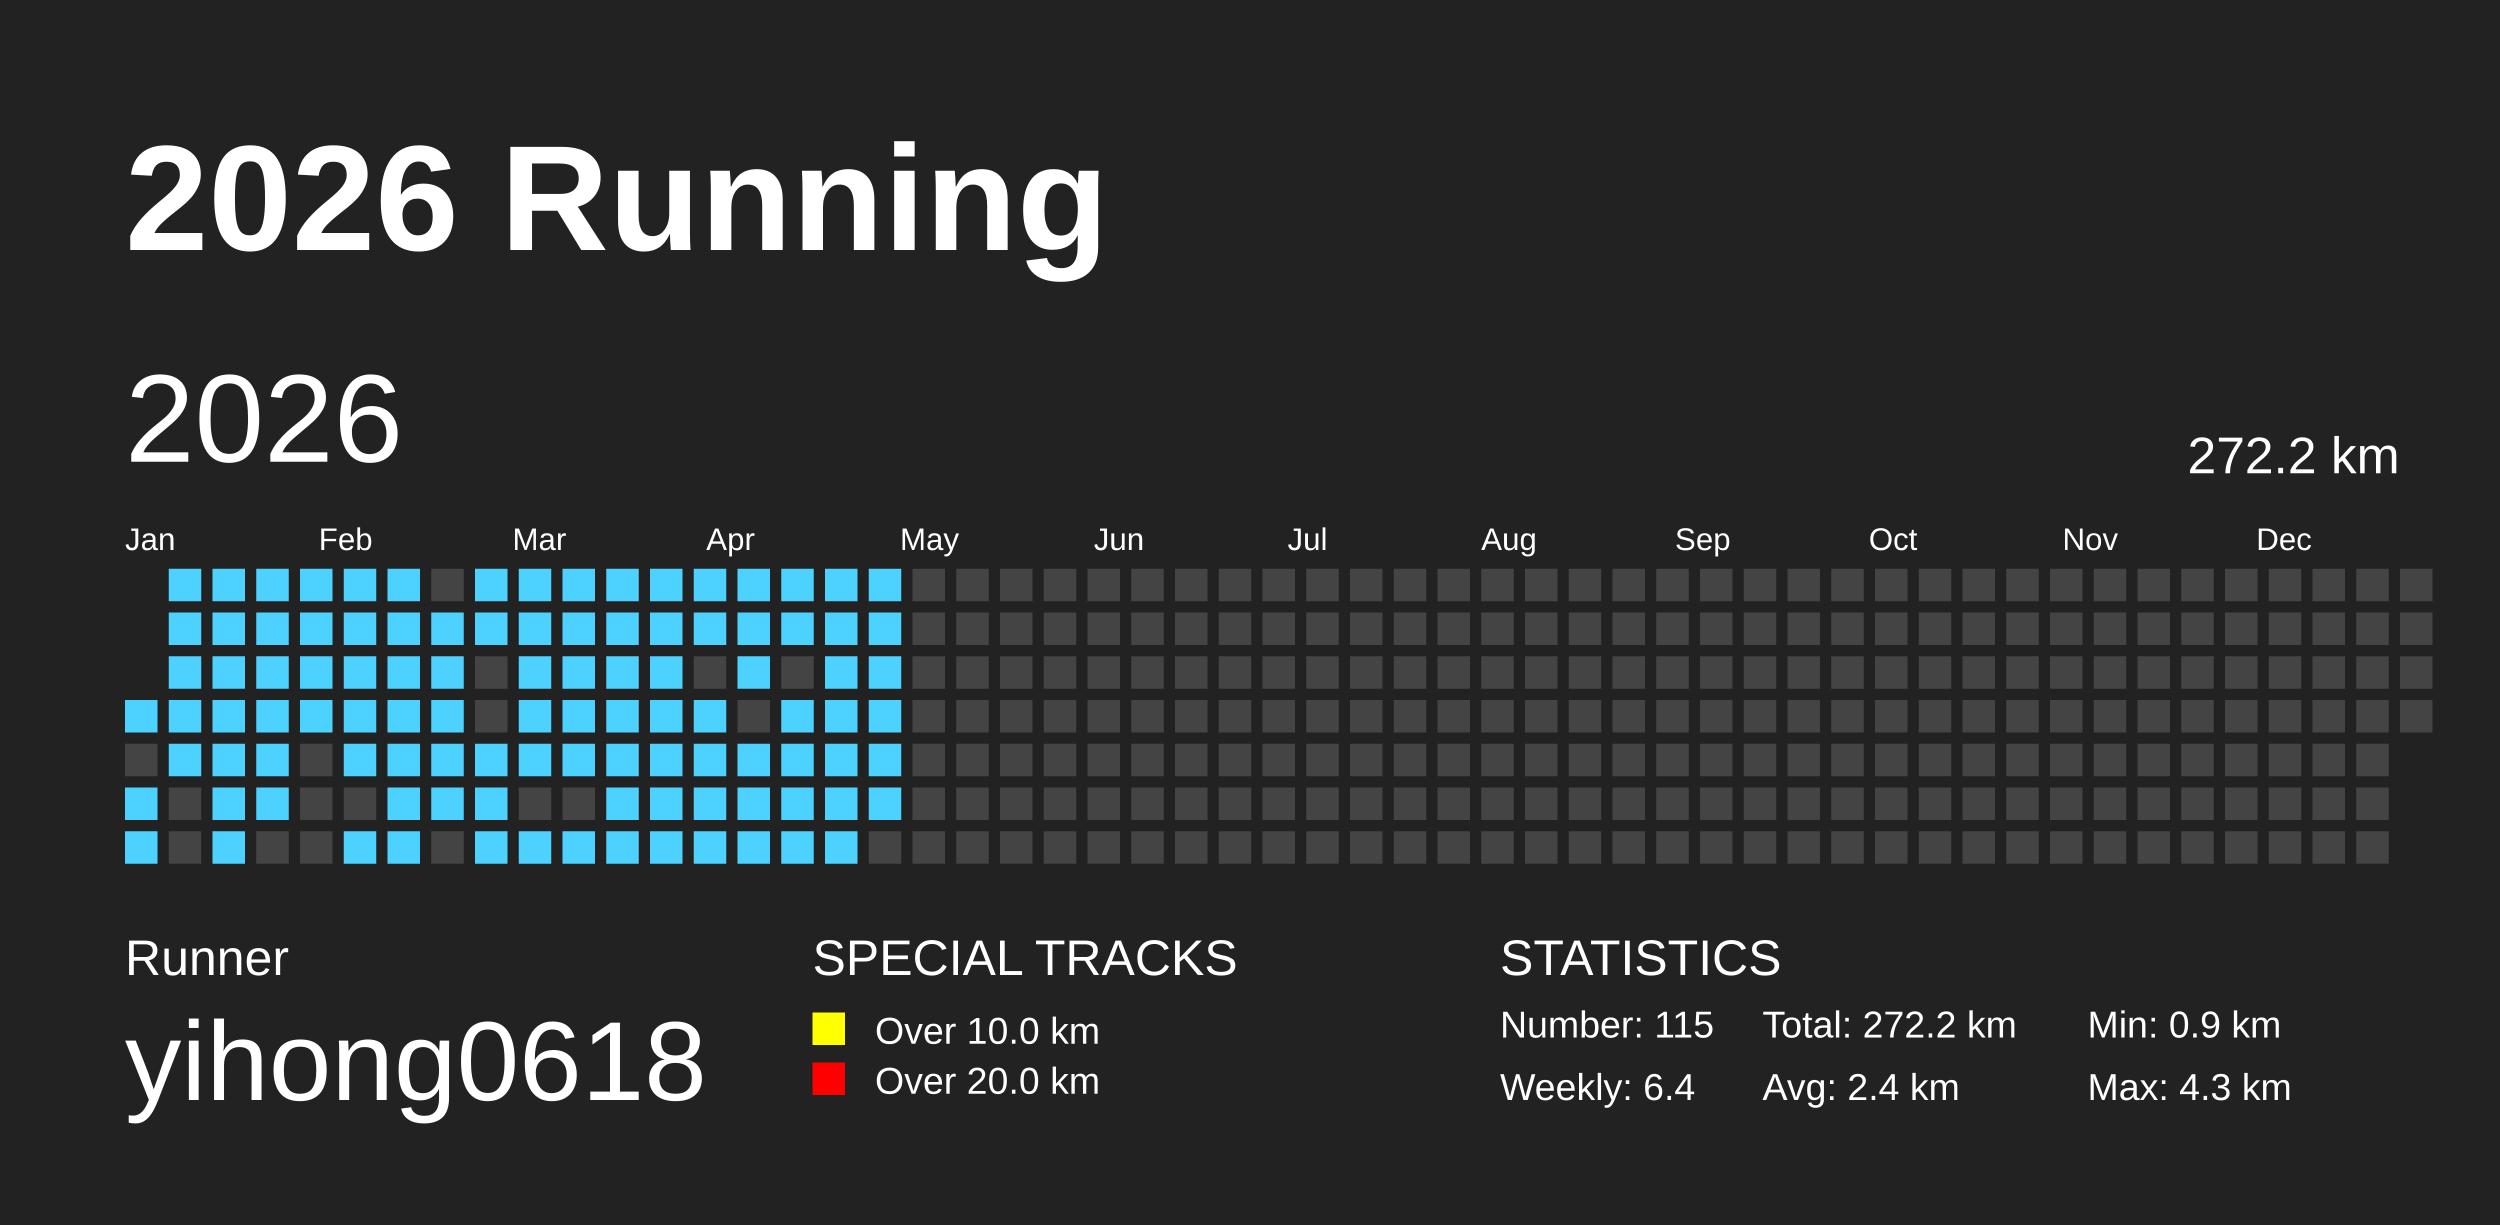
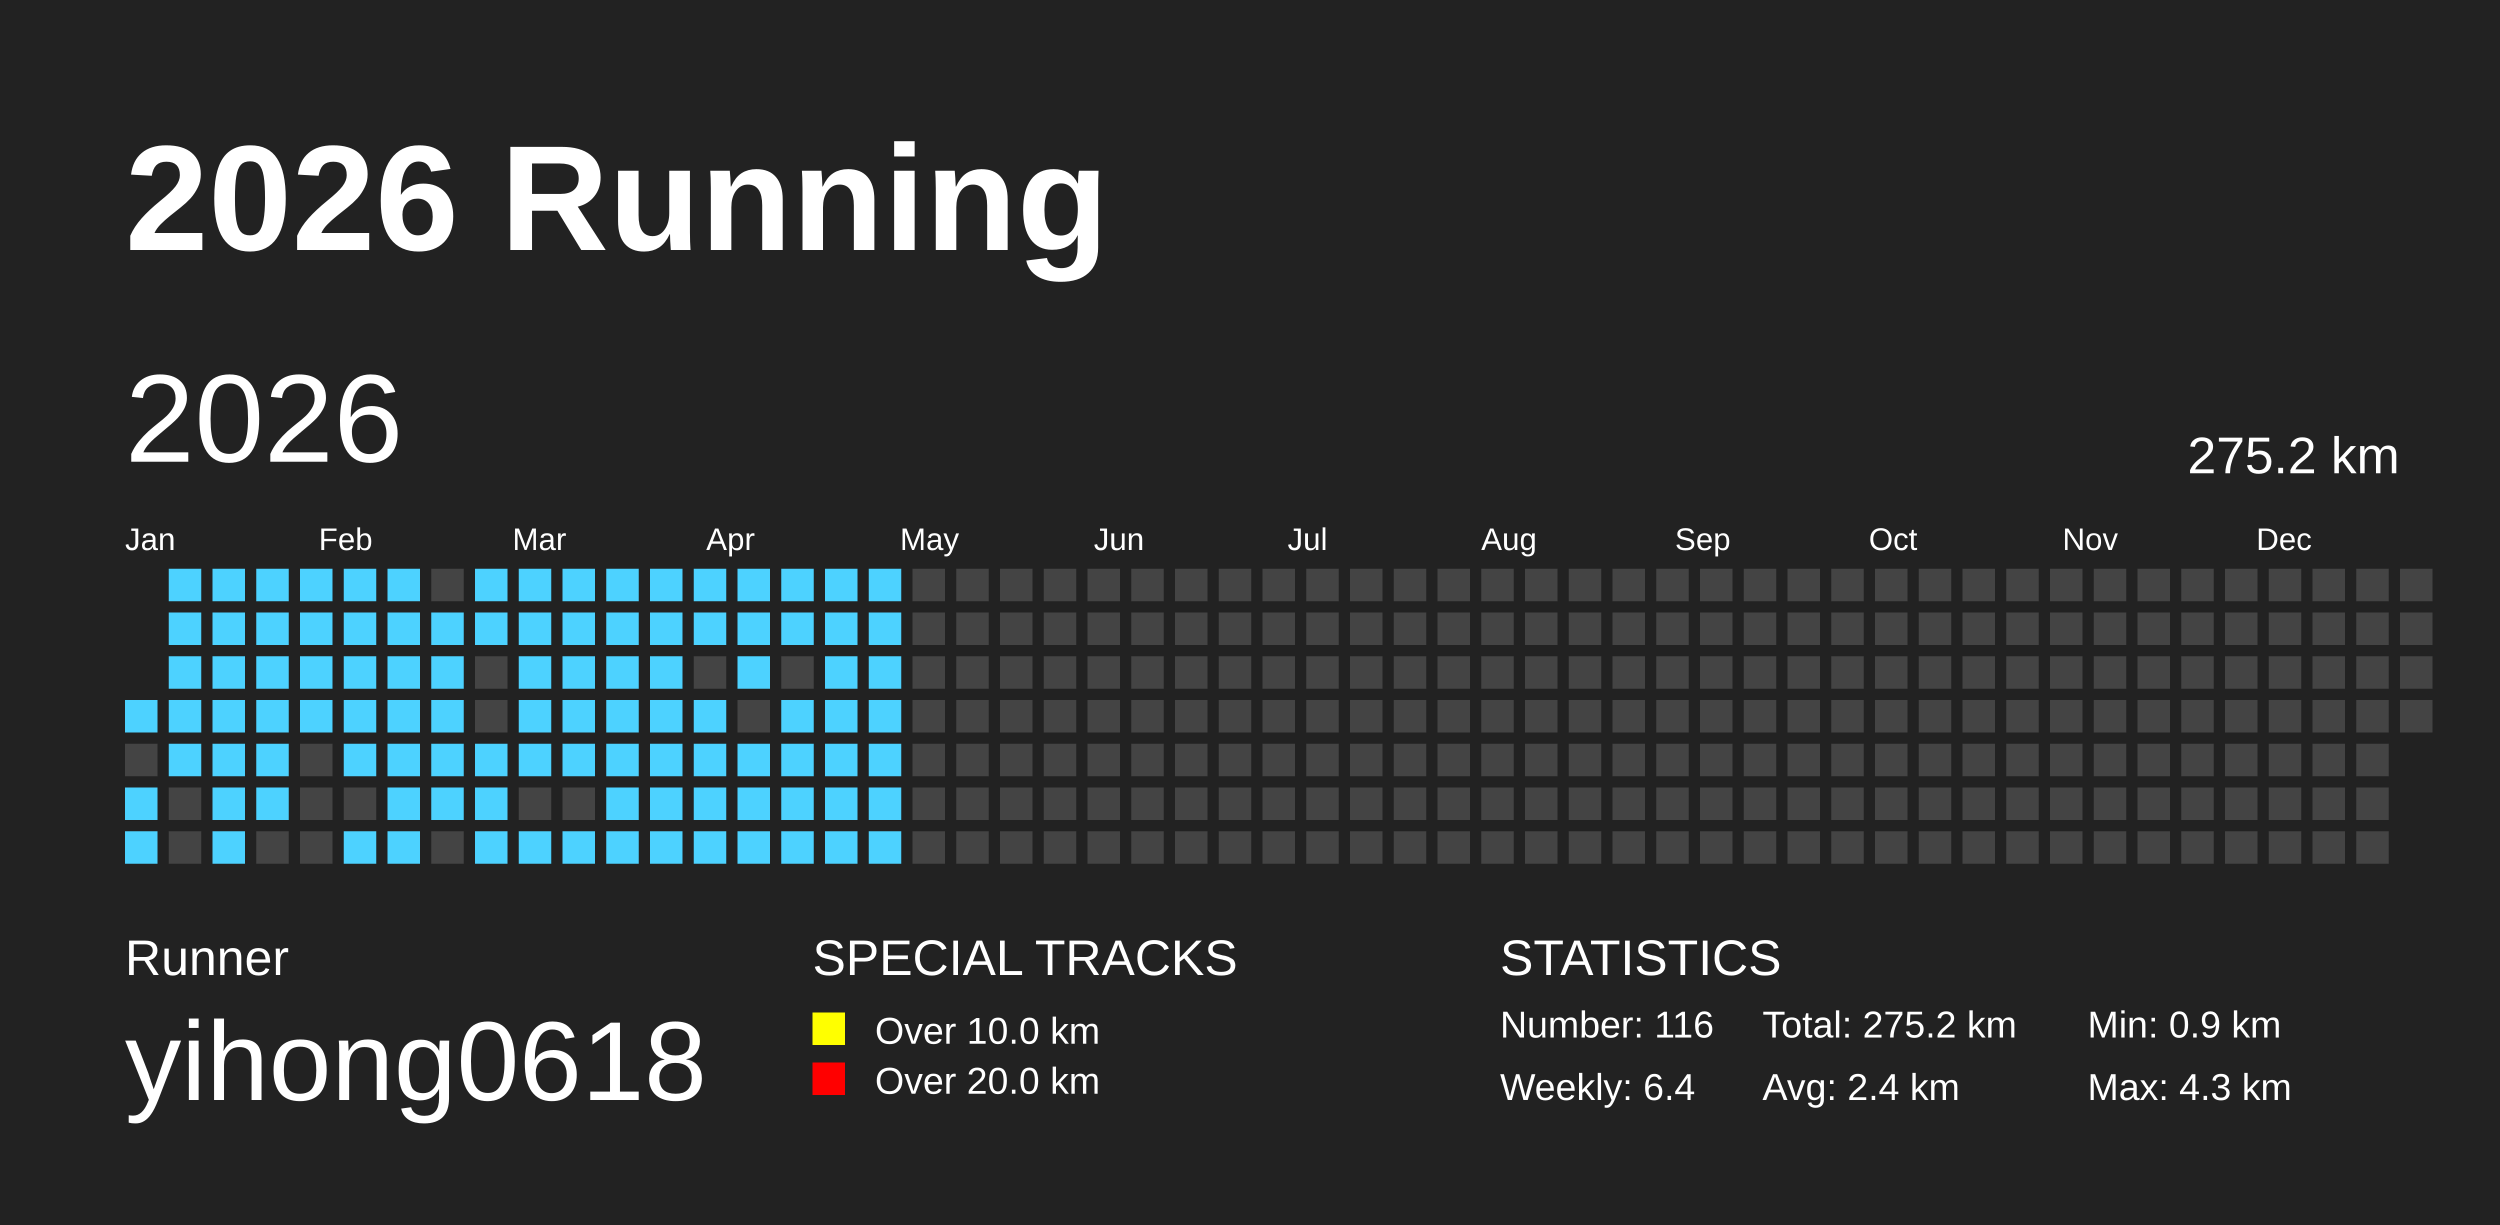
<svg xmlns="http://www.w3.org/2000/svg" baseProfile="full" height="98mm" version="1.1" viewBox="0,0,200,98" width="200mm">
  <defs>
    <pattern height="2" id="indoor-stripe" patternUnits="userSpaceOnUse" width="2">
      <line stroke="white" stroke-opacity="0.45" stroke-width="0.5" x1="0" x2="2" y1="2" y2="0" />
    </pattern>
  </defs>
  <rect fill="#222222" height="98" width="200" x="0" y="0" />
  <text fill="#FFFFFF" style="font-size:12px; font-family:Arial; font-weight:bold;" x="10" y="20">2026 Running</text>
  <text fill="#FFFFFF" style="font-size:4px; font-family:Arial" x="10" y="78">Runner</text>
  <text fill="#FFFFFF" style="font-size:9px; font-family:Arial" x="10" y="88">yihong0618</text>
  <text fill="#FFFFFF" style="font-size:4px; font-family:Arial" x="65" y="78">SPECIAL TRACKS</text>
  <rect fill="yellow" height="2.6" width="2.6" x="65" y="81" />
  <text fill="#FFFFFF" style="font-size:3px; font-family:Arial" x="70" y="83.5">Over 10.0 km</text>
  <rect fill="red" height="2.6" width="2.6" x="65" y="85" />
  <text fill="#FFFFFF" style="font-size:3px; font-family:Arial" x="70" y="87.5">Over 20.0 km</text>
  <text fill="#FFFFFF" style="font-size:4px; font-family:Arial" x="120" y="78">STATISTICS</text>
-   <text fill="#FFFFFF" style="font-size:3px; font-family:Arial" x="120" y="83">Number: 115</text>
+   <text fill="#FFFFFF" style="font-size:3px; font-family:Arial" x="120" y="83">Number: 116</text>
  <text fill="#FFFFFF" style="font-size:3px; font-family:Arial" x="120" y="88">Weekly: 6.4</text>
-   <text fill="#FFFFFF" style="font-size:3px; font-family:Arial" x="141" y="83">Total: 272.2 km</text>
+   <text fill="#FFFFFF" style="font-size:3px; font-family:Arial" x="141" y="83">Total: 275.2 km</text>
  <text fill="#FFFFFF" style="font-size:3px; font-family:Arial" x="141" y="88">Avg: 2.4 km</text>
  <text fill="#FFFFFF" style="font-size:3px; font-family:Arial" x="167" y="83">Min: 0.9 km</text>
  <text fill="#FFFFFF" style="font-size:3px; font-family:Arial" x="167" y="88">Max: 4.3 km</text>
  <text dominant-baseline="hanging" fill="#FFFFFF" style="font-size:10.0px; font-family:Arial;" x="10" y="30">2026</text>
-   <text dominant-baseline="hanging" fill="#FFFFFF" style="font-size:4.125px; font-family:Arial;" x="175" y="35">272.2 km</text>
+   <text dominant-baseline="hanging" fill="#FFFFFF" style="font-size:4.125px; font-family:Arial;" x="175" y="35">275.2 km</text>
  <text fill="#FFFFFF" style="font-size:2.5px; font-family:Arial" x="10.0" y="44">Jan</text>
  <text fill="#FFFFFF" style="font-size:2.5px; font-family:Arial" x="25.5" y="44">Feb</text>
  <text fill="#FFFFFF" style="font-size:2.5px; font-family:Arial" x="41.0" y="44">Mar</text>
  <text fill="#FFFFFF" style="font-size:2.5px; font-family:Arial" x="56.5" y="44">Apr</text>
  <text fill="#FFFFFF" style="font-size:2.5px; font-family:Arial" x="72.0" y="44">May</text>
  <text fill="#FFFFFF" style="font-size:2.5px; font-family:Arial" x="87.5" y="44">Jun</text>
  <text fill="#FFFFFF" style="font-size:2.5px; font-family:Arial" x="103.0" y="44">Jul</text>
  <text fill="#FFFFFF" style="font-size:2.5px; font-family:Arial" x="118.5" y="44">Aug</text>
  <text fill="#FFFFFF" style="font-size:2.5px; font-family:Arial" x="134.0" y="44">Sep</text>
  <text fill="#FFFFFF" style="font-size:2.5px; font-family:Arial" x="149.5" y="44">Oct</text>
  <text fill="#FFFFFF" style="font-size:2.5px; font-family:Arial" x="165.0" y="44">Nov</text>
  <text fill="#FFFFFF" style="font-size:2.5px; font-family:Arial" x="180.5" y="44">Dec</text>
  <rect fill="#4DD2FF" height="2.6" width="2.6" x="10.0" y="56.0" />
  <rect fill="#444444" height="2.6" width="2.6" x="10.0" y="59.5" />
  <rect fill="#4DD2FF" height="2.6" width="2.6" x="10.0" y="63.0" />
  <rect fill="#4DD2FF" height="2.6" width="2.6" x="10.0" y="66.5" />
  <rect fill="#4DD2FF" height="2.6" width="2.6" x="13.5" y="45.5" />
  <rect fill="#4DD2FF" height="2.6" width="2.6" x="13.5" y="49.0" />
  <rect fill="#4DD2FF" height="2.6" width="2.6" x="13.5" y="52.5" />
  <rect fill="#4DD2FF" height="2.6" width="2.6" x="13.5" y="56.0" />
  <rect fill="#4DD2FF" height="2.6" width="2.6" x="13.5" y="59.5" />
  <rect fill="#444444" height="2.6" width="2.6" x="13.5" y="63.0" />
  <rect fill="#444444" height="2.6" width="2.6" x="13.5" y="66.5" />
  <rect fill="#4DD2FF" height="2.6" width="2.6" x="17.0" y="45.5" />
  <rect fill="#4DD2FF" height="2.6" width="2.6" x="17.0" y="49.0" />
  <rect fill="#4DD2FF" height="2.6" width="2.6" x="17.0" y="52.5" />
  <rect fill="#4DD2FF" height="2.6" width="2.6" x="17.0" y="56.0" />
  <rect fill="#4DD2FF" height="2.6" width="2.6" x="17.0" y="59.5" />
  <rect fill="#4DD2FF" height="2.6" width="2.6" x="17.0" y="63.0" />
  <rect fill="#4DD2FF" height="2.6" width="2.6" x="17.0" y="66.5" />
  <rect fill="#4DD2FF" height="2.6" width="2.6" x="20.5" y="45.5" />
  <rect fill="#4DD2FF" height="2.6" width="2.6" x="20.5" y="49.0" />
  <rect fill="#4DD2FF" height="2.6" width="2.6" x="20.5" y="52.5" />
  <rect fill="#4DD2FF" height="2.6" width="2.6" x="20.5" y="56.0" />
  <rect fill="#4DD2FF" height="2.6" width="2.6" x="20.5" y="59.5" />
  <rect fill="#4DD2FF" height="2.6" width="2.6" x="20.5" y="63.0" />
  <rect fill="#444444" height="2.6" width="2.6" x="20.5" y="66.5" />
  <rect fill="#4DD2FF" height="2.6" width="2.6" x="24.0" y="45.5" />
  <rect fill="#4DD2FF" height="2.6" width="2.6" x="24.0" y="49.0" />
  <rect fill="#4DD2FF" height="2.6" width="2.6" x="24.0" y="52.5" />
  <rect fill="#4DD2FF" height="2.6" width="2.6" x="24.0" y="56.0" />
  <rect fill="#444444" height="2.6" width="2.6" x="24.0" y="59.5" />
  <rect fill="#444444" height="2.6" width="2.6" x="24.0" y="63.0" />
  <rect fill="#444444" height="2.6" width="2.6" x="24.0" y="66.5" />
  <rect fill="#4DD2FF" height="2.6" width="2.6" x="27.5" y="45.5" />
  <rect fill="#4DD2FF" height="2.6" width="2.6" x="27.5" y="49.0" />
  <rect fill="#4DD2FF" height="2.6" width="2.6" x="27.5" y="52.5" />
  <rect fill="#4DD2FF" height="2.6" width="2.6" x="27.5" y="56.0" />
  <rect fill="#4DD2FF" height="2.6" width="2.6" x="27.5" y="59.5" />
  <rect fill="#444444" height="2.6" width="2.6" x="27.5" y="63.0" />
  <rect fill="#4DD2FF" height="2.6" width="2.6" x="27.5" y="66.5" />
  <rect fill="#4DD2FF" height="2.6" width="2.6" x="31.0" y="45.5" />
  <rect fill="#4DD2FF" height="2.6" width="2.6" x="31.0" y="49.0" />
  <rect fill="#4DD2FF" height="2.6" width="2.6" x="31.0" y="52.5" />
  <rect fill="#4DD2FF" height="2.6" width="2.6" x="31.0" y="56.0" />
  <rect fill="#4DD2FF" height="2.6" width="2.6" x="31.0" y="59.5" />
  <rect fill="#4DD2FF" height="2.6" width="2.6" x="31.0" y="63.0" />
  <rect fill="#4DD2FF" height="2.6" width="2.6" x="31.0" y="66.5" />
  <rect fill="#444444" height="2.6" width="2.6" x="34.5" y="45.5" />
  <rect fill="#4DD2FF" height="2.6" width="2.6" x="34.5" y="49.0" />
  <rect fill="#4DD2FF" height="2.6" width="2.6" x="34.5" y="52.5" />
  <rect fill="#4DD2FF" height="2.6" width="2.6" x="34.5" y="56.0" />
  <rect fill="#4DD2FF" height="2.6" width="2.6" x="34.5" y="59.5" />
  <rect fill="#4DD2FF" height="2.6" width="2.6" x="34.5" y="63.0" />
  <rect fill="#444444" height="2.6" width="2.6" x="34.5" y="66.5" />
  <rect fill="#4DD2FF" height="2.6" width="2.6" x="38.0" y="45.5" />
  <rect fill="#4DD2FF" height="2.6" width="2.6" x="38.0" y="49.0" />
  <rect fill="#444444" height="2.6" width="2.6" x="38.0" y="52.5" />
  <rect fill="#444444" height="2.6" width="2.6" x="38.0" y="56.0" />
  <rect fill="#4DD2FF" height="2.6" width="2.6" x="38.0" y="59.5" />
  <rect fill="#4DD2FF" height="2.6" width="2.6" x="38.0" y="63.0" />
  <rect fill="#4DD2FF" height="2.6" width="2.6" x="38.0" y="66.5" />
  <rect fill="#4DD2FF" height="2.6" width="2.6" x="41.5" y="45.5" />
  <rect fill="#4DD2FF" height="2.6" width="2.6" x="41.5" y="49.0" />
  <rect fill="#4DD2FF" height="2.6" width="2.6" x="41.5" y="52.5" />
  <rect fill="#4DD2FF" height="2.6" width="2.6" x="41.5" y="56.0" />
  <rect fill="#4DD2FF" height="2.6" width="2.6" x="41.5" y="59.5" />
  <rect fill="#444444" height="2.6" width="2.6" x="41.5" y="63.0" />
  <rect fill="#4DD2FF" height="2.6" width="2.6" x="41.5" y="66.5" />
  <rect fill="#4DD2FF" height="2.6" width="2.6" x="45.0" y="45.5" />
  <rect fill="#4DD2FF" height="2.6" width="2.6" x="45.0" y="49.0" />
  <rect fill="#4DD2FF" height="2.6" width="2.6" x="45.0" y="52.5" />
  <rect fill="#4DD2FF" height="2.6" width="2.6" x="45.0" y="56.0" />
  <rect fill="#4DD2FF" height="2.6" width="2.6" x="45.0" y="59.5" />
  <rect fill="#444444" height="2.6" width="2.6" x="45.0" y="63.0" />
  <rect fill="#4DD2FF" height="2.6" width="2.6" x="45.0" y="66.5" />
  <rect fill="#4DD2FF" height="2.6" width="2.6" x="48.5" y="45.5" />
  <rect fill="#4DD2FF" height="2.6" width="2.6" x="48.5" y="49.0" />
  <rect fill="#4DD2FF" height="2.6" width="2.6" x="48.5" y="52.5" />
  <rect fill="#4DD2FF" height="2.6" width="2.6" x="48.5" y="56.0" />
  <rect fill="#4DD2FF" height="2.6" width="2.6" x="48.5" y="59.5" />
  <rect fill="#4DD2FF" height="2.6" width="2.6" x="48.5" y="63.0" />
  <rect fill="#4DD2FF" height="2.6" width="2.6" x="48.5" y="66.5" />
  <rect fill="#4DD2FF" height="2.6" width="2.6" x="52.0" y="45.5" />
  <rect fill="#4DD2FF" height="2.6" width="2.6" x="52.0" y="49.0" />
  <rect fill="#4DD2FF" height="2.6" width="2.6" x="52.0" y="52.5" />
  <rect fill="#4DD2FF" height="2.6" width="2.6" x="52.0" y="56.0" />
  <rect fill="#4DD2FF" height="2.6" width="2.6" x="52.0" y="59.5" />
  <rect fill="#4DD2FF" height="2.6" width="2.6" x="52.0" y="63.0" />
  <rect fill="#4DD2FF" height="2.6" width="2.6" x="52.0" y="66.5" />
  <rect fill="#4DD2FF" height="2.6" width="2.6" x="55.5" y="45.5" />
  <rect fill="#4DD2FF" height="2.6" width="2.6" x="55.5" y="49.0" />
  <rect fill="#444444" height="2.6" width="2.6" x="55.5" y="52.5" />
  <rect fill="#4DD2FF" height="2.6" width="2.6" x="55.5" y="56.0" />
  <rect fill="#4DD2FF" height="2.6" width="2.6" x="55.5" y="59.5" />
  <rect fill="#4DD2FF" height="2.6" width="2.6" x="55.5" y="63.0" />
  <rect fill="#4DD2FF" height="2.6" width="2.6" x="55.5" y="66.5" />
  <rect fill="#4DD2FF" height="2.6" width="2.6" x="59.0" y="45.5" />
  <rect fill="#4DD2FF" height="2.6" width="2.6" x="59.0" y="49.0" />
  <rect fill="#4DD2FF" height="2.6" width="2.6" x="59.0" y="52.5" />
  <rect fill="#444444" height="2.6" width="2.6" x="59.0" y="56.0" />
  <rect fill="#4DD2FF" height="2.6" width="2.6" x="59.0" y="59.5" />
  <rect fill="#4DD2FF" height="2.6" width="2.6" x="59.0" y="63.0" />
  <rect fill="#4DD2FF" height="2.6" width="2.6" x="59.0" y="66.5" />
  <rect fill="#4DD2FF" height="2.6" width="2.6" x="62.5" y="45.5" />
  <rect fill="#4DD2FF" height="2.6" width="2.6" x="62.5" y="49.0" />
  <rect fill="#444444" height="2.6" width="2.6" x="62.5" y="52.5" />
  <rect fill="#4DD2FF" height="2.6" width="2.6" x="62.5" y="56.0" />
  <rect fill="#4DD2FF" height="2.6" width="2.6" x="62.5" y="59.5" />
  <rect fill="#4DD2FF" height="2.6" width="2.6" x="62.5" y="63.0" />
  <rect fill="#4DD2FF" height="2.6" width="2.6" x="62.5" y="66.5" />
  <rect fill="#4DD2FF" height="2.6" width="2.6" x="66.0" y="45.5" />
  <rect fill="#4DD2FF" height="2.6" width="2.6" x="66.0" y="49.0" />
  <rect fill="#4DD2FF" height="2.6" width="2.6" x="66.0" y="52.5" />
  <rect fill="#4DD2FF" height="2.6" width="2.6" x="66.0" y="56.0" />
  <rect fill="#4DD2FF" height="2.6" width="2.6" x="66.0" y="59.5" />
  <rect fill="#4DD2FF" height="2.6" width="2.6" x="66.0" y="63.0" />
  <rect fill="#4DD2FF" height="2.6" width="2.6" x="66.0" y="66.5" />
  <rect fill="#4DD2FF" height="2.6" width="2.6" x="69.5" y="45.5" />
  <rect fill="#4DD2FF" height="2.6" width="2.6" x="69.5" y="49.0" />
  <rect fill="#4DD2FF" height="2.6" width="2.6" x="69.5" y="52.5" />
  <rect fill="#4DD2FF" height="2.6" width="2.6" x="69.5" y="56.0" />
  <rect fill="#4DD2FF" height="2.6" width="2.6" x="69.5" y="59.5" />
  <rect fill="#4DD2FF" height="2.6" width="2.6" x="69.5" y="63.0" />
-   <rect fill="#444444" height="2.6" width="2.6" x="69.5" y="66.5" />
+   <rect fill="#4DD2FF" height="2.6" width="2.6" x="69.5" y="66.5" />
  <rect fill="#444444" height="2.6" width="2.6" x="73.0" y="45.5" />
  <rect fill="#444444" height="2.6" width="2.6" x="73.0" y="49.0" />
  <rect fill="#444444" height="2.6" width="2.6" x="73.0" y="52.5" />
  <rect fill="#444444" height="2.6" width="2.6" x="73.0" y="56.0" />
  <rect fill="#444444" height="2.6" width="2.6" x="73.0" y="59.5" />
  <rect fill="#444444" height="2.6" width="2.6" x="73.0" y="63.0" />
  <rect fill="#444444" height="2.6" width="2.6" x="73.0" y="66.5" />
  <rect fill="#444444" height="2.6" width="2.6" x="76.5" y="45.5" />
  <rect fill="#444444" height="2.6" width="2.6" x="76.5" y="49.0" />
  <rect fill="#444444" height="2.6" width="2.6" x="76.5" y="52.5" />
  <rect fill="#444444" height="2.6" width="2.6" x="76.5" y="56.0" />
  <rect fill="#444444" height="2.6" width="2.6" x="76.5" y="59.5" />
  <rect fill="#444444" height="2.6" width="2.6" x="76.5" y="63.0" />
  <rect fill="#444444" height="2.6" width="2.6" x="76.5" y="66.5" />
  <rect fill="#444444" height="2.6" width="2.6" x="80.0" y="45.5" />
  <rect fill="#444444" height="2.6" width="2.6" x="80.0" y="49.0" />
  <rect fill="#444444" height="2.6" width="2.6" x="80.0" y="52.5" />
  <rect fill="#444444" height="2.6" width="2.6" x="80.0" y="56.0" />
  <rect fill="#444444" height="2.6" width="2.6" x="80.0" y="59.5" />
  <rect fill="#444444" height="2.6" width="2.6" x="80.0" y="63.0" />
  <rect fill="#444444" height="2.6" width="2.6" x="80.0" y="66.5" />
  <rect fill="#444444" height="2.6" width="2.6" x="83.5" y="45.5" />
  <rect fill="#444444" height="2.6" width="2.6" x="83.5" y="49.0" />
  <rect fill="#444444" height="2.6" width="2.6" x="83.5" y="52.5" />
  <rect fill="#444444" height="2.6" width="2.6" x="83.5" y="56.0" />
  <rect fill="#444444" height="2.6" width="2.6" x="83.5" y="59.5" />
  <rect fill="#444444" height="2.6" width="2.6" x="83.5" y="63.0" />
  <rect fill="#444444" height="2.6" width="2.6" x="83.5" y="66.5" />
  <rect fill="#444444" height="2.6" width="2.6" x="87.0" y="45.5" />
  <rect fill="#444444" height="2.6" width="2.6" x="87.0" y="49.0" />
  <rect fill="#444444" height="2.6" width="2.6" x="87.0" y="52.5" />
  <rect fill="#444444" height="2.6" width="2.6" x="87.0" y="56.0" />
  <rect fill="#444444" height="2.6" width="2.6" x="87.0" y="59.5" />
  <rect fill="#444444" height="2.6" width="2.6" x="87.0" y="63.0" />
  <rect fill="#444444" height="2.6" width="2.6" x="87.0" y="66.5" />
  <rect fill="#444444" height="2.6" width="2.6" x="90.5" y="45.5" />
  <rect fill="#444444" height="2.6" width="2.6" x="90.5" y="49.0" />
  <rect fill="#444444" height="2.6" width="2.6" x="90.5" y="52.5" />
  <rect fill="#444444" height="2.6" width="2.6" x="90.5" y="56.0" />
  <rect fill="#444444" height="2.6" width="2.6" x="90.5" y="59.5" />
  <rect fill="#444444" height="2.6" width="2.6" x="90.5" y="63.0" />
  <rect fill="#444444" height="2.6" width="2.6" x="90.5" y="66.5" />
  <rect fill="#444444" height="2.6" width="2.6" x="94.0" y="45.5" />
  <rect fill="#444444" height="2.6" width="2.6" x="94.0" y="49.0" />
  <rect fill="#444444" height="2.6" width="2.6" x="94.0" y="52.5" />
  <rect fill="#444444" height="2.6" width="2.6" x="94.0" y="56.0" />
  <rect fill="#444444" height="2.6" width="2.6" x="94.0" y="59.5" />
  <rect fill="#444444" height="2.6" width="2.6" x="94.0" y="63.0" />
  <rect fill="#444444" height="2.6" width="2.6" x="94.0" y="66.5" />
  <rect fill="#444444" height="2.6" width="2.6" x="97.5" y="45.5" />
  <rect fill="#444444" height="2.6" width="2.6" x="97.5" y="49.0" />
  <rect fill="#444444" height="2.6" width="2.6" x="97.5" y="52.5" />
  <rect fill="#444444" height="2.6" width="2.6" x="97.5" y="56.0" />
  <rect fill="#444444" height="2.6" width="2.6" x="97.5" y="59.5" />
  <rect fill="#444444" height="2.6" width="2.6" x="97.5" y="63.0" />
  <rect fill="#444444" height="2.6" width="2.6" x="97.5" y="66.5" />
  <rect fill="#444444" height="2.6" width="2.6" x="101.0" y="45.5" />
  <rect fill="#444444" height="2.6" width="2.6" x="101.0" y="49.0" />
  <rect fill="#444444" height="2.6" width="2.6" x="101.0" y="52.5" />
  <rect fill="#444444" height="2.6" width="2.6" x="101.0" y="56.0" />
  <rect fill="#444444" height="2.6" width="2.6" x="101.0" y="59.5" />
  <rect fill="#444444" height="2.6" width="2.6" x="101.0" y="63.0" />
  <rect fill="#444444" height="2.6" width="2.6" x="101.0" y="66.5" />
  <rect fill="#444444" height="2.6" width="2.6" x="104.5" y="45.5" />
  <rect fill="#444444" height="2.6" width="2.6" x="104.5" y="49.0" />
  <rect fill="#444444" height="2.6" width="2.6" x="104.5" y="52.5" />
  <rect fill="#444444" height="2.6" width="2.6" x="104.5" y="56.0" />
  <rect fill="#444444" height="2.6" width="2.6" x="104.5" y="59.5" />
  <rect fill="#444444" height="2.6" width="2.6" x="104.5" y="63.0" />
  <rect fill="#444444" height="2.6" width="2.6" x="104.5" y="66.5" />
  <rect fill="#444444" height="2.6" width="2.6" x="108.0" y="45.5" />
  <rect fill="#444444" height="2.6" width="2.6" x="108.0" y="49.0" />
  <rect fill="#444444" height="2.6" width="2.6" x="108.0" y="52.5" />
  <rect fill="#444444" height="2.6" width="2.6" x="108.0" y="56.0" />
  <rect fill="#444444" height="2.6" width="2.6" x="108.0" y="59.5" />
  <rect fill="#444444" height="2.6" width="2.6" x="108.0" y="63.0" />
  <rect fill="#444444" height="2.6" width="2.6" x="108.0" y="66.5" />
  <rect fill="#444444" height="2.6" width="2.6" x="111.5" y="45.5" />
  <rect fill="#444444" height="2.6" width="2.6" x="111.5" y="49.0" />
  <rect fill="#444444" height="2.6" width="2.6" x="111.5" y="52.5" />
  <rect fill="#444444" height="2.6" width="2.6" x="111.5" y="56.0" />
  <rect fill="#444444" height="2.6" width="2.6" x="111.5" y="59.5" />
  <rect fill="#444444" height="2.6" width="2.6" x="111.5" y="63.0" />
  <rect fill="#444444" height="2.6" width="2.6" x="111.5" y="66.5" />
  <rect fill="#444444" height="2.6" width="2.6" x="115.0" y="45.5" />
  <rect fill="#444444" height="2.6" width="2.6" x="115.0" y="49.0" />
  <rect fill="#444444" height="2.6" width="2.6" x="115.0" y="52.5" />
  <rect fill="#444444" height="2.6" width="2.6" x="115.0" y="56.0" />
  <rect fill="#444444" height="2.6" width="2.6" x="115.0" y="59.5" />
  <rect fill="#444444" height="2.6" width="2.6" x="115.0" y="63.0" />
  <rect fill="#444444" height="2.6" width="2.6" x="115.0" y="66.5" />
  <rect fill="#444444" height="2.6" width="2.6" x="118.5" y="45.5" />
  <rect fill="#444444" height="2.6" width="2.6" x="118.5" y="49.0" />
  <rect fill="#444444" height="2.6" width="2.6" x="118.5" y="52.5" />
  <rect fill="#444444" height="2.6" width="2.6" x="118.5" y="56.0" />
  <rect fill="#444444" height="2.6" width="2.6" x="118.5" y="59.5" />
  <rect fill="#444444" height="2.6" width="2.6" x="118.5" y="63.0" />
  <rect fill="#444444" height="2.6" width="2.6" x="118.5" y="66.5" />
  <rect fill="#444444" height="2.6" width="2.6" x="122.0" y="45.5" />
  <rect fill="#444444" height="2.6" width="2.6" x="122.0" y="49.0" />
  <rect fill="#444444" height="2.6" width="2.6" x="122.0" y="52.5" />
  <rect fill="#444444" height="2.6" width="2.6" x="122.0" y="56.0" />
  <rect fill="#444444" height="2.6" width="2.6" x="122.0" y="59.5" />
  <rect fill="#444444" height="2.6" width="2.6" x="122.0" y="63.0" />
  <rect fill="#444444" height="2.6" width="2.6" x="122.0" y="66.5" />
  <rect fill="#444444" height="2.6" width="2.6" x="125.5" y="45.5" />
  <rect fill="#444444" height="2.6" width="2.6" x="125.5" y="49.0" />
  <rect fill="#444444" height="2.6" width="2.6" x="125.5" y="52.5" />
  <rect fill="#444444" height="2.6" width="2.6" x="125.5" y="56.0" />
  <rect fill="#444444" height="2.6" width="2.6" x="125.5" y="59.5" />
  <rect fill="#444444" height="2.6" width="2.6" x="125.5" y="63.0" />
  <rect fill="#444444" height="2.6" width="2.6" x="125.5" y="66.5" />
  <rect fill="#444444" height="2.6" width="2.6" x="129.0" y="45.5" />
  <rect fill="#444444" height="2.6" width="2.6" x="129.0" y="49.0" />
  <rect fill="#444444" height="2.6" width="2.6" x="129.0" y="52.5" />
  <rect fill="#444444" height="2.6" width="2.6" x="129.0" y="56.0" />
  <rect fill="#444444" height="2.6" width="2.6" x="129.0" y="59.5" />
  <rect fill="#444444" height="2.6" width="2.6" x="129.0" y="63.0" />
  <rect fill="#444444" height="2.6" width="2.6" x="129.0" y="66.5" />
  <rect fill="#444444" height="2.6" width="2.6" x="132.5" y="45.5" />
  <rect fill="#444444" height="2.6" width="2.6" x="132.5" y="49.0" />
  <rect fill="#444444" height="2.6" width="2.6" x="132.5" y="52.5" />
  <rect fill="#444444" height="2.6" width="2.6" x="132.5" y="56.0" />
  <rect fill="#444444" height="2.6" width="2.6" x="132.5" y="59.5" />
  <rect fill="#444444" height="2.6" width="2.6" x="132.5" y="63.0" />
  <rect fill="#444444" height="2.6" width="2.6" x="132.5" y="66.5" />
  <rect fill="#444444" height="2.6" width="2.6" x="136.0" y="45.5" />
  <rect fill="#444444" height="2.6" width="2.6" x="136.0" y="49.0" />
  <rect fill="#444444" height="2.6" width="2.6" x="136.0" y="52.5" />
  <rect fill="#444444" height="2.6" width="2.6" x="136.0" y="56.0" />
  <rect fill="#444444" height="2.6" width="2.6" x="136.0" y="59.5" />
  <rect fill="#444444" height="2.6" width="2.6" x="136.0" y="63.0" />
  <rect fill="#444444" height="2.6" width="2.6" x="136.0" y="66.5" />
  <rect fill="#444444" height="2.6" width="2.6" x="139.5" y="45.5" />
  <rect fill="#444444" height="2.6" width="2.6" x="139.5" y="49.0" />
  <rect fill="#444444" height="2.6" width="2.6" x="139.5" y="52.5" />
  <rect fill="#444444" height="2.6" width="2.6" x="139.5" y="56.0" />
  <rect fill="#444444" height="2.6" width="2.6" x="139.5" y="59.5" />
  <rect fill="#444444" height="2.6" width="2.6" x="139.5" y="63.0" />
  <rect fill="#444444" height="2.6" width="2.6" x="139.5" y="66.5" />
  <rect fill="#444444" height="2.6" width="2.6" x="143.0" y="45.5" />
  <rect fill="#444444" height="2.6" width="2.6" x="143.0" y="49.0" />
  <rect fill="#444444" height="2.6" width="2.6" x="143.0" y="52.5" />
  <rect fill="#444444" height="2.6" width="2.6" x="143.0" y="56.0" />
  <rect fill="#444444" height="2.6" width="2.6" x="143.0" y="59.5" />
  <rect fill="#444444" height="2.6" width="2.6" x="143.0" y="63.0" />
  <rect fill="#444444" height="2.6" width="2.6" x="143.0" y="66.5" />
  <rect fill="#444444" height="2.6" width="2.6" x="146.5" y="45.5" />
  <rect fill="#444444" height="2.6" width="2.6" x="146.5" y="49.0" />
  <rect fill="#444444" height="2.6" width="2.6" x="146.5" y="52.5" />
  <rect fill="#444444" height="2.6" width="2.6" x="146.5" y="56.0" />
  <rect fill="#444444" height="2.6" width="2.6" x="146.5" y="59.5" />
  <rect fill="#444444" height="2.6" width="2.6" x="146.5" y="63.0" />
  <rect fill="#444444" height="2.6" width="2.6" x="146.5" y="66.5" />
  <rect fill="#444444" height="2.6" width="2.6" x="150.0" y="45.5" />
  <rect fill="#444444" height="2.6" width="2.6" x="150.0" y="49.0" />
  <rect fill="#444444" height="2.6" width="2.6" x="150.0" y="52.5" />
  <rect fill="#444444" height="2.6" width="2.6" x="150.0" y="56.0" />
  <rect fill="#444444" height="2.6" width="2.6" x="150.0" y="59.5" />
  <rect fill="#444444" height="2.6" width="2.6" x="150.0" y="63.0" />
  <rect fill="#444444" height="2.6" width="2.6" x="150.0" y="66.5" />
  <rect fill="#444444" height="2.6" width="2.6" x="153.5" y="45.5" />
  <rect fill="#444444" height="2.6" width="2.6" x="153.5" y="49.0" />
  <rect fill="#444444" height="2.6" width="2.6" x="153.5" y="52.5" />
  <rect fill="#444444" height="2.6" width="2.6" x="153.5" y="56.0" />
  <rect fill="#444444" height="2.6" width="2.6" x="153.5" y="59.5" />
  <rect fill="#444444" height="2.6" width="2.6" x="153.5" y="63.0" />
  <rect fill="#444444" height="2.6" width="2.6" x="153.5" y="66.5" />
  <rect fill="#444444" height="2.6" width="2.6" x="157.0" y="45.5" />
  <rect fill="#444444" height="2.6" width="2.6" x="157.0" y="49.0" />
  <rect fill="#444444" height="2.6" width="2.6" x="157.0" y="52.5" />
  <rect fill="#444444" height="2.6" width="2.6" x="157.0" y="56.0" />
  <rect fill="#444444" height="2.6" width="2.6" x="157.0" y="59.5" />
  <rect fill="#444444" height="2.6" width="2.6" x="157.0" y="63.0" />
  <rect fill="#444444" height="2.6" width="2.6" x="157.0" y="66.5" />
  <rect fill="#444444" height="2.6" width="2.6" x="160.5" y="45.5" />
  <rect fill="#444444" height="2.6" width="2.6" x="160.5" y="49.0" />
  <rect fill="#444444" height="2.6" width="2.6" x="160.5" y="52.5" />
  <rect fill="#444444" height="2.6" width="2.6" x="160.5" y="56.0" />
  <rect fill="#444444" height="2.6" width="2.6" x="160.5" y="59.5" />
  <rect fill="#444444" height="2.6" width="2.6" x="160.5" y="63.0" />
  <rect fill="#444444" height="2.6" width="2.6" x="160.5" y="66.5" />
  <rect fill="#444444" height="2.6" width="2.6" x="164.0" y="45.5" />
  <rect fill="#444444" height="2.6" width="2.6" x="164.0" y="49.0" />
  <rect fill="#444444" height="2.6" width="2.6" x="164.0" y="52.5" />
  <rect fill="#444444" height="2.6" width="2.6" x="164.0" y="56.0" />
  <rect fill="#444444" height="2.6" width="2.6" x="164.0" y="59.5" />
  <rect fill="#444444" height="2.6" width="2.6" x="164.0" y="63.0" />
  <rect fill="#444444" height="2.6" width="2.6" x="164.0" y="66.5" />
  <rect fill="#444444" height="2.6" width="2.6" x="167.5" y="45.5" />
  <rect fill="#444444" height="2.6" width="2.6" x="167.5" y="49.0" />
  <rect fill="#444444" height="2.6" width="2.6" x="167.5" y="52.5" />
  <rect fill="#444444" height="2.6" width="2.6" x="167.5" y="56.0" />
  <rect fill="#444444" height="2.6" width="2.6" x="167.5" y="59.5" />
  <rect fill="#444444" height="2.6" width="2.6" x="167.5" y="63.0" />
  <rect fill="#444444" height="2.6" width="2.6" x="167.5" y="66.5" />
  <rect fill="#444444" height="2.6" width="2.6" x="171.0" y="45.5" />
  <rect fill="#444444" height="2.6" width="2.6" x="171.0" y="49.0" />
  <rect fill="#444444" height="2.6" width="2.6" x="171.0" y="52.5" />
  <rect fill="#444444" height="2.6" width="2.6" x="171.0" y="56.0" />
  <rect fill="#444444" height="2.6" width="2.6" x="171.0" y="59.5" />
  <rect fill="#444444" height="2.6" width="2.6" x="171.0" y="63.0" />
  <rect fill="#444444" height="2.6" width="2.6" x="171.0" y="66.5" />
  <rect fill="#444444" height="2.6" width="2.6" x="174.5" y="45.5" />
  <rect fill="#444444" height="2.6" width="2.6" x="174.5" y="49.0" />
  <rect fill="#444444" height="2.6" width="2.6" x="174.5" y="52.5" />
  <rect fill="#444444" height="2.6" width="2.6" x="174.5" y="56.0" />
  <rect fill="#444444" height="2.6" width="2.6" x="174.5" y="59.5" />
  <rect fill="#444444" height="2.6" width="2.6" x="174.5" y="63.0" />
  <rect fill="#444444" height="2.6" width="2.6" x="174.5" y="66.5" />
  <rect fill="#444444" height="2.6" width="2.6" x="178.0" y="45.5" />
  <rect fill="#444444" height="2.6" width="2.6" x="178.0" y="49.0" />
  <rect fill="#444444" height="2.6" width="2.6" x="178.0" y="52.5" />
  <rect fill="#444444" height="2.6" width="2.6" x="178.0" y="56.0" />
  <rect fill="#444444" height="2.6" width="2.6" x="178.0" y="59.5" />
  <rect fill="#444444" height="2.6" width="2.6" x="178.0" y="63.0" />
  <rect fill="#444444" height="2.6" width="2.6" x="178.0" y="66.5" />
  <rect fill="#444444" height="2.6" width="2.6" x="181.5" y="45.5" />
  <rect fill="#444444" height="2.6" width="2.6" x="181.5" y="49.0" />
  <rect fill="#444444" height="2.6" width="2.6" x="181.5" y="52.5" />
  <rect fill="#444444" height="2.6" width="2.6" x="181.5" y="56.0" />
  <rect fill="#444444" height="2.6" width="2.6" x="181.5" y="59.5" />
  <rect fill="#444444" height="2.6" width="2.6" x="181.5" y="63.0" />
  <rect fill="#444444" height="2.6" width="2.6" x="181.5" y="66.5" />
  <rect fill="#444444" height="2.6" width="2.6" x="185.0" y="45.5" />
  <rect fill="#444444" height="2.6" width="2.6" x="185.0" y="49.0" />
  <rect fill="#444444" height="2.6" width="2.6" x="185.0" y="52.5" />
  <rect fill="#444444" height="2.6" width="2.6" x="185.0" y="56.0" />
  <rect fill="#444444" height="2.6" width="2.6" x="185.0" y="59.5" />
  <rect fill="#444444" height="2.6" width="2.6" x="185.0" y="63.0" />
  <rect fill="#444444" height="2.6" width="2.6" x="185.0" y="66.5" />
  <rect fill="#444444" height="2.6" width="2.6" x="188.5" y="45.5" />
  <rect fill="#444444" height="2.6" width="2.6" x="188.5" y="49.0" />
  <rect fill="#444444" height="2.6" width="2.6" x="188.5" y="52.5" />
  <rect fill="#444444" height="2.6" width="2.6" x="188.5" y="56.0" />
  <rect fill="#444444" height="2.6" width="2.6" x="188.5" y="59.5" />
  <rect fill="#444444" height="2.6" width="2.6" x="188.5" y="63.0" />
  <rect fill="#444444" height="2.6" width="2.6" x="188.5" y="66.5" />
  <rect fill="#444444" height="2.6" width="2.6" x="192.0" y="45.5" />
  <rect fill="#444444" height="2.6" width="2.6" x="192.0" y="49.0" />
  <rect fill="#444444" height="2.6" width="2.6" x="192.0" y="52.5" />
  <rect fill="#444444" height="2.6" width="2.6" x="192.0" y="56.0" />
</svg>
